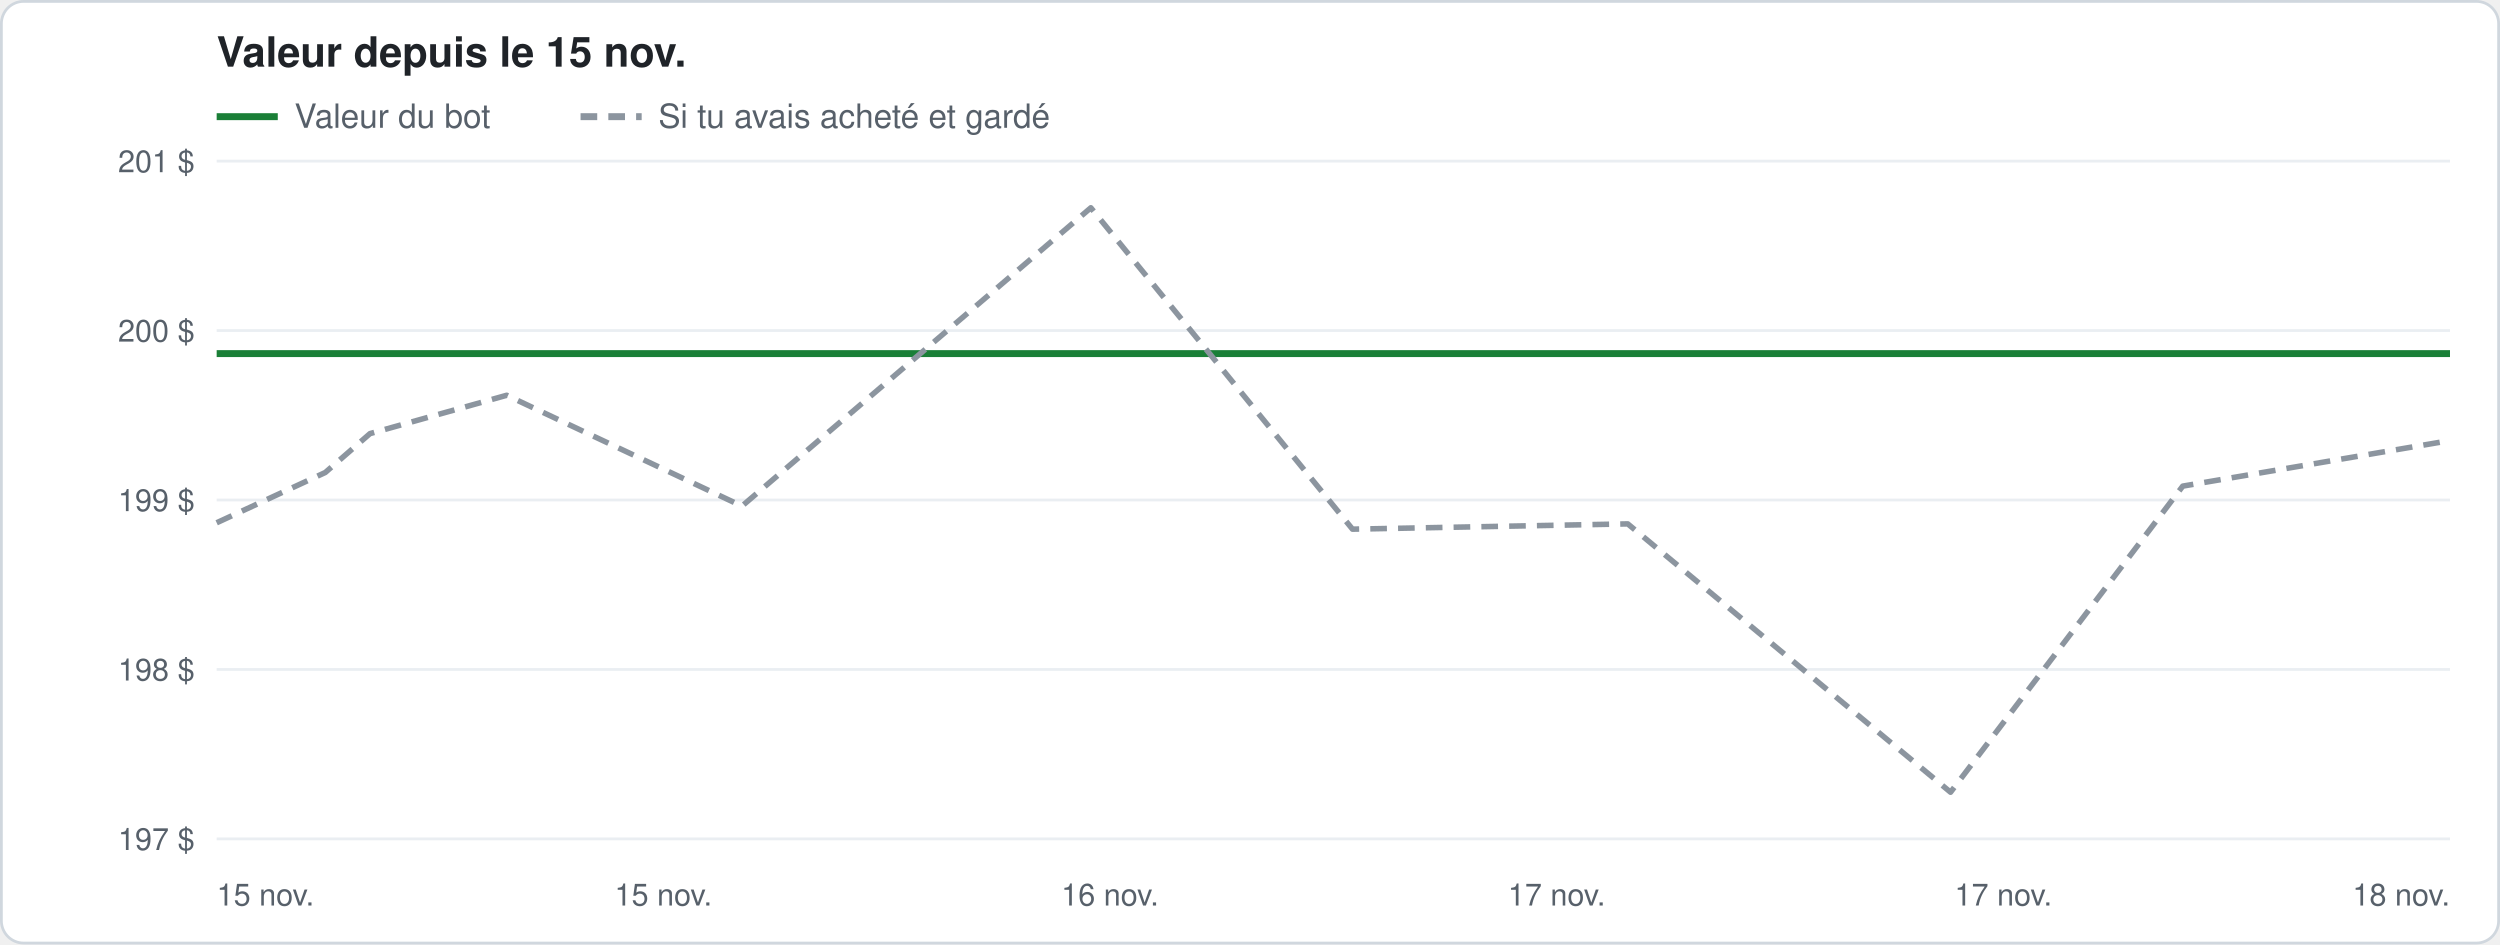
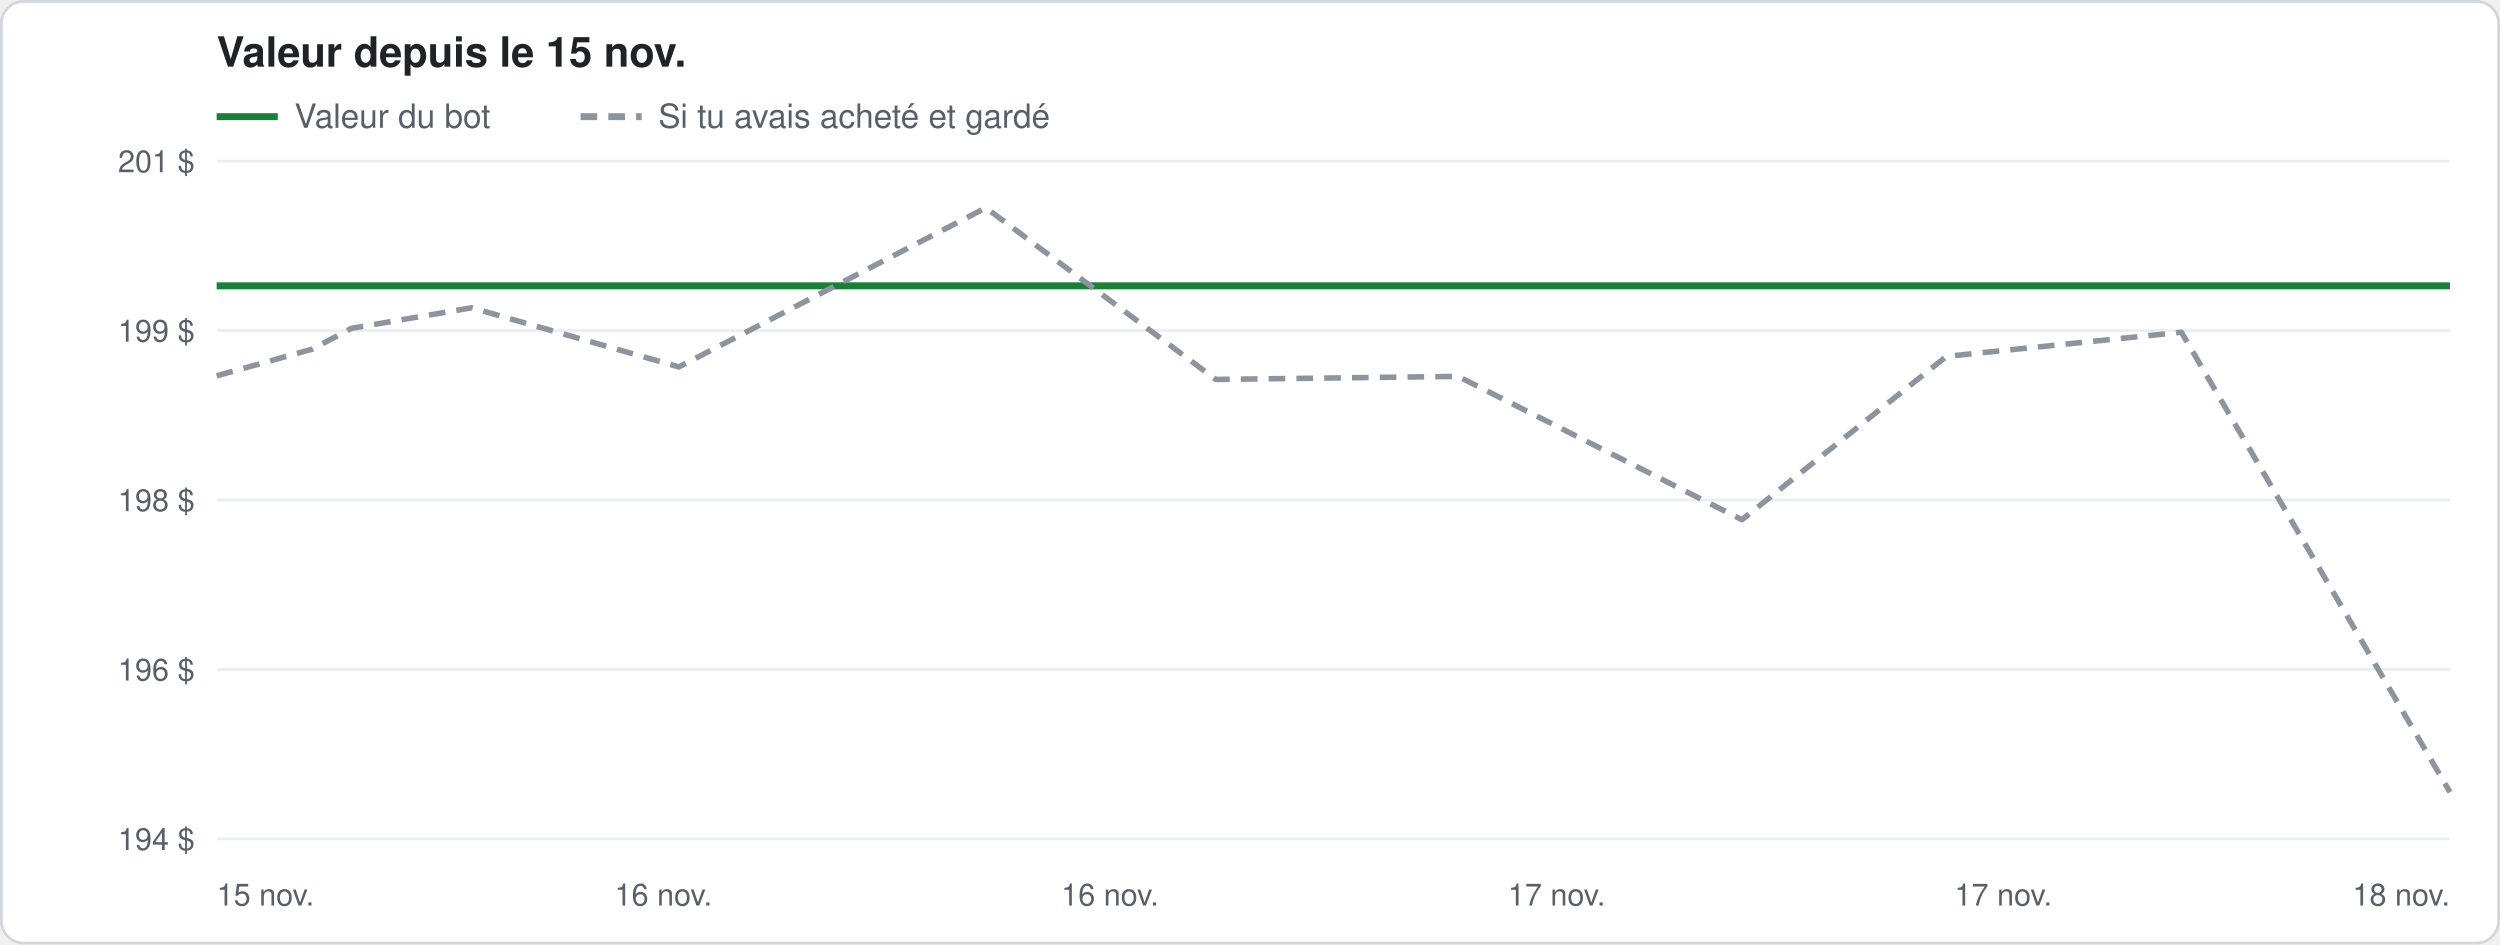
<svg xmlns="http://www.w3.org/2000/svg" width="900" height="340" viewBox="0 0 900 340" font-family="-apple-system, Segoe UI, Helvetica, Arial, sans-serif">
  <rect x="0.5" y="0.5" width="899" height="339" rx="8" fill="#ffffff" stroke="#d0d7de" />
  <text x="78" y="24" font-size="15" font-weight="600" fill="#1f2328">Valeur depuis le 15 nov.</text>
  <line x1="78" y1="42" x2="100" y2="42" stroke="#1a7f37" stroke-width="2.5" />
  <text x="106" y="46" font-size="12" fill="#57606a">Valeur du bot</text>
  <line x1="209" y1="42" x2="231" y2="42" stroke="#8c959f" stroke-width="2.5" stroke-dasharray="6 4" />
  <text x="237" y="46" font-size="12" fill="#57606a">Si tu avais acheté et gardé</text>
  <line x1="78" y1="302.0" x2="882" y2="302.0" stroke="#eaeef2" />
-   <text x="70" y="306.0" font-size="11" fill="#57606a" text-anchor="end">197 $</text>
+   <text x="70" y="306.0" font-size="11" fill="#57606a" text-anchor="end">194 $</text>
  <line x1="78" y1="241.0" x2="882" y2="241.0" stroke="#eaeef2" />
-   <text x="70" y="245.0" font-size="11" fill="#57606a" text-anchor="end">198 $</text>
+   <text x="70" y="245.0" font-size="11" fill="#57606a" text-anchor="end">196 $</text>
  <line x1="78" y1="180.0" x2="882" y2="180.0" stroke="#eaeef2" />
-   <text x="70" y="184.0" font-size="11" fill="#57606a" text-anchor="end">199 $</text>
+   <text x="70" y="184.0" font-size="11" fill="#57606a" text-anchor="end">198 $</text>
  <line x1="78" y1="119.0" x2="882" y2="119.0" stroke="#eaeef2" />
-   <text x="70" y="123.0" font-size="11" fill="#57606a" text-anchor="end">200 $</text>
+   <text x="70" y="123.0" font-size="11" fill="#57606a" text-anchor="end">199 $</text>
  <line x1="78" y1="58.0" x2="882" y2="58.0" stroke="#eaeef2" />
  <text x="70" y="62.0" font-size="11" fill="#57606a" text-anchor="end">201 $</text>
  <text x="78.0" y="326" font-size="11" fill="#57606a" text-anchor="start">15 nov.</text>
-   <text x="238.8" y="326" font-size="11" fill="#57606a" text-anchor="middle">15 nov.</text>
+   <text x="238.8" y="326" font-size="11" fill="#57606a" text-anchor="middle">16 nov.</text>
  <text x="399.6" y="326" font-size="11" fill="#57606a" text-anchor="middle">16 nov.</text>
  <text x="560.4" y="326" font-size="11" fill="#57606a" text-anchor="middle">17 nov.</text>
  <text x="721.2" y="326" font-size="11" fill="#57606a" text-anchor="middle">17 nov.</text>
  <text x="882.0" y="326" font-size="11" fill="#57606a" text-anchor="end">18 nov.</text>
-   <polyline points="78.0,127.3 117.1,127.3 133.2,127.3 182.4,127.3 267.1,127.3 392.7,127.3 486.9,127.3 586.0,127.3 702.2,127.3 785.8,127.3 882.0,127.3" fill="none" stroke="#1a7f37" stroke-width="2.5" stroke-linejoin="round" />
-   <polyline points="78.0,188.2 117.1,170.1 133.2,156.1 182.4,142.3 267.1,182.2 392.7,74.8 486.9,190.5 586.0,188.6 702.2,285.2 785.8,175.0 882.0,158.6" fill="none" stroke="#8c959f" stroke-width="2" stroke-linejoin="round" stroke-dasharray="6 4" />
+   <polyline points="78.0,102.9 112.4,102.9 126.5,102.9 169.8,102.9 244.4,102.9 354.9,102.9 437.7,102.9 524.9,102.9 627.1,102.9 700.7,102.9 785.3,102.9 882.0,102.9" fill="none" stroke="#1a7f37" stroke-width="2.5" stroke-linejoin="round" />
+   <polyline points="78.0,135.3 112.4,125.7 126.5,118.2 169.8,110.8 244.4,132.1 354.9,74.8 437.7,136.6 524.9,135.5 627.1,187.1 700.7,128.3 785.3,119.6 882.0,285.2" fill="none" stroke="#8c959f" stroke-width="2" stroke-linejoin="round" stroke-dasharray="6 4" />
</svg>
